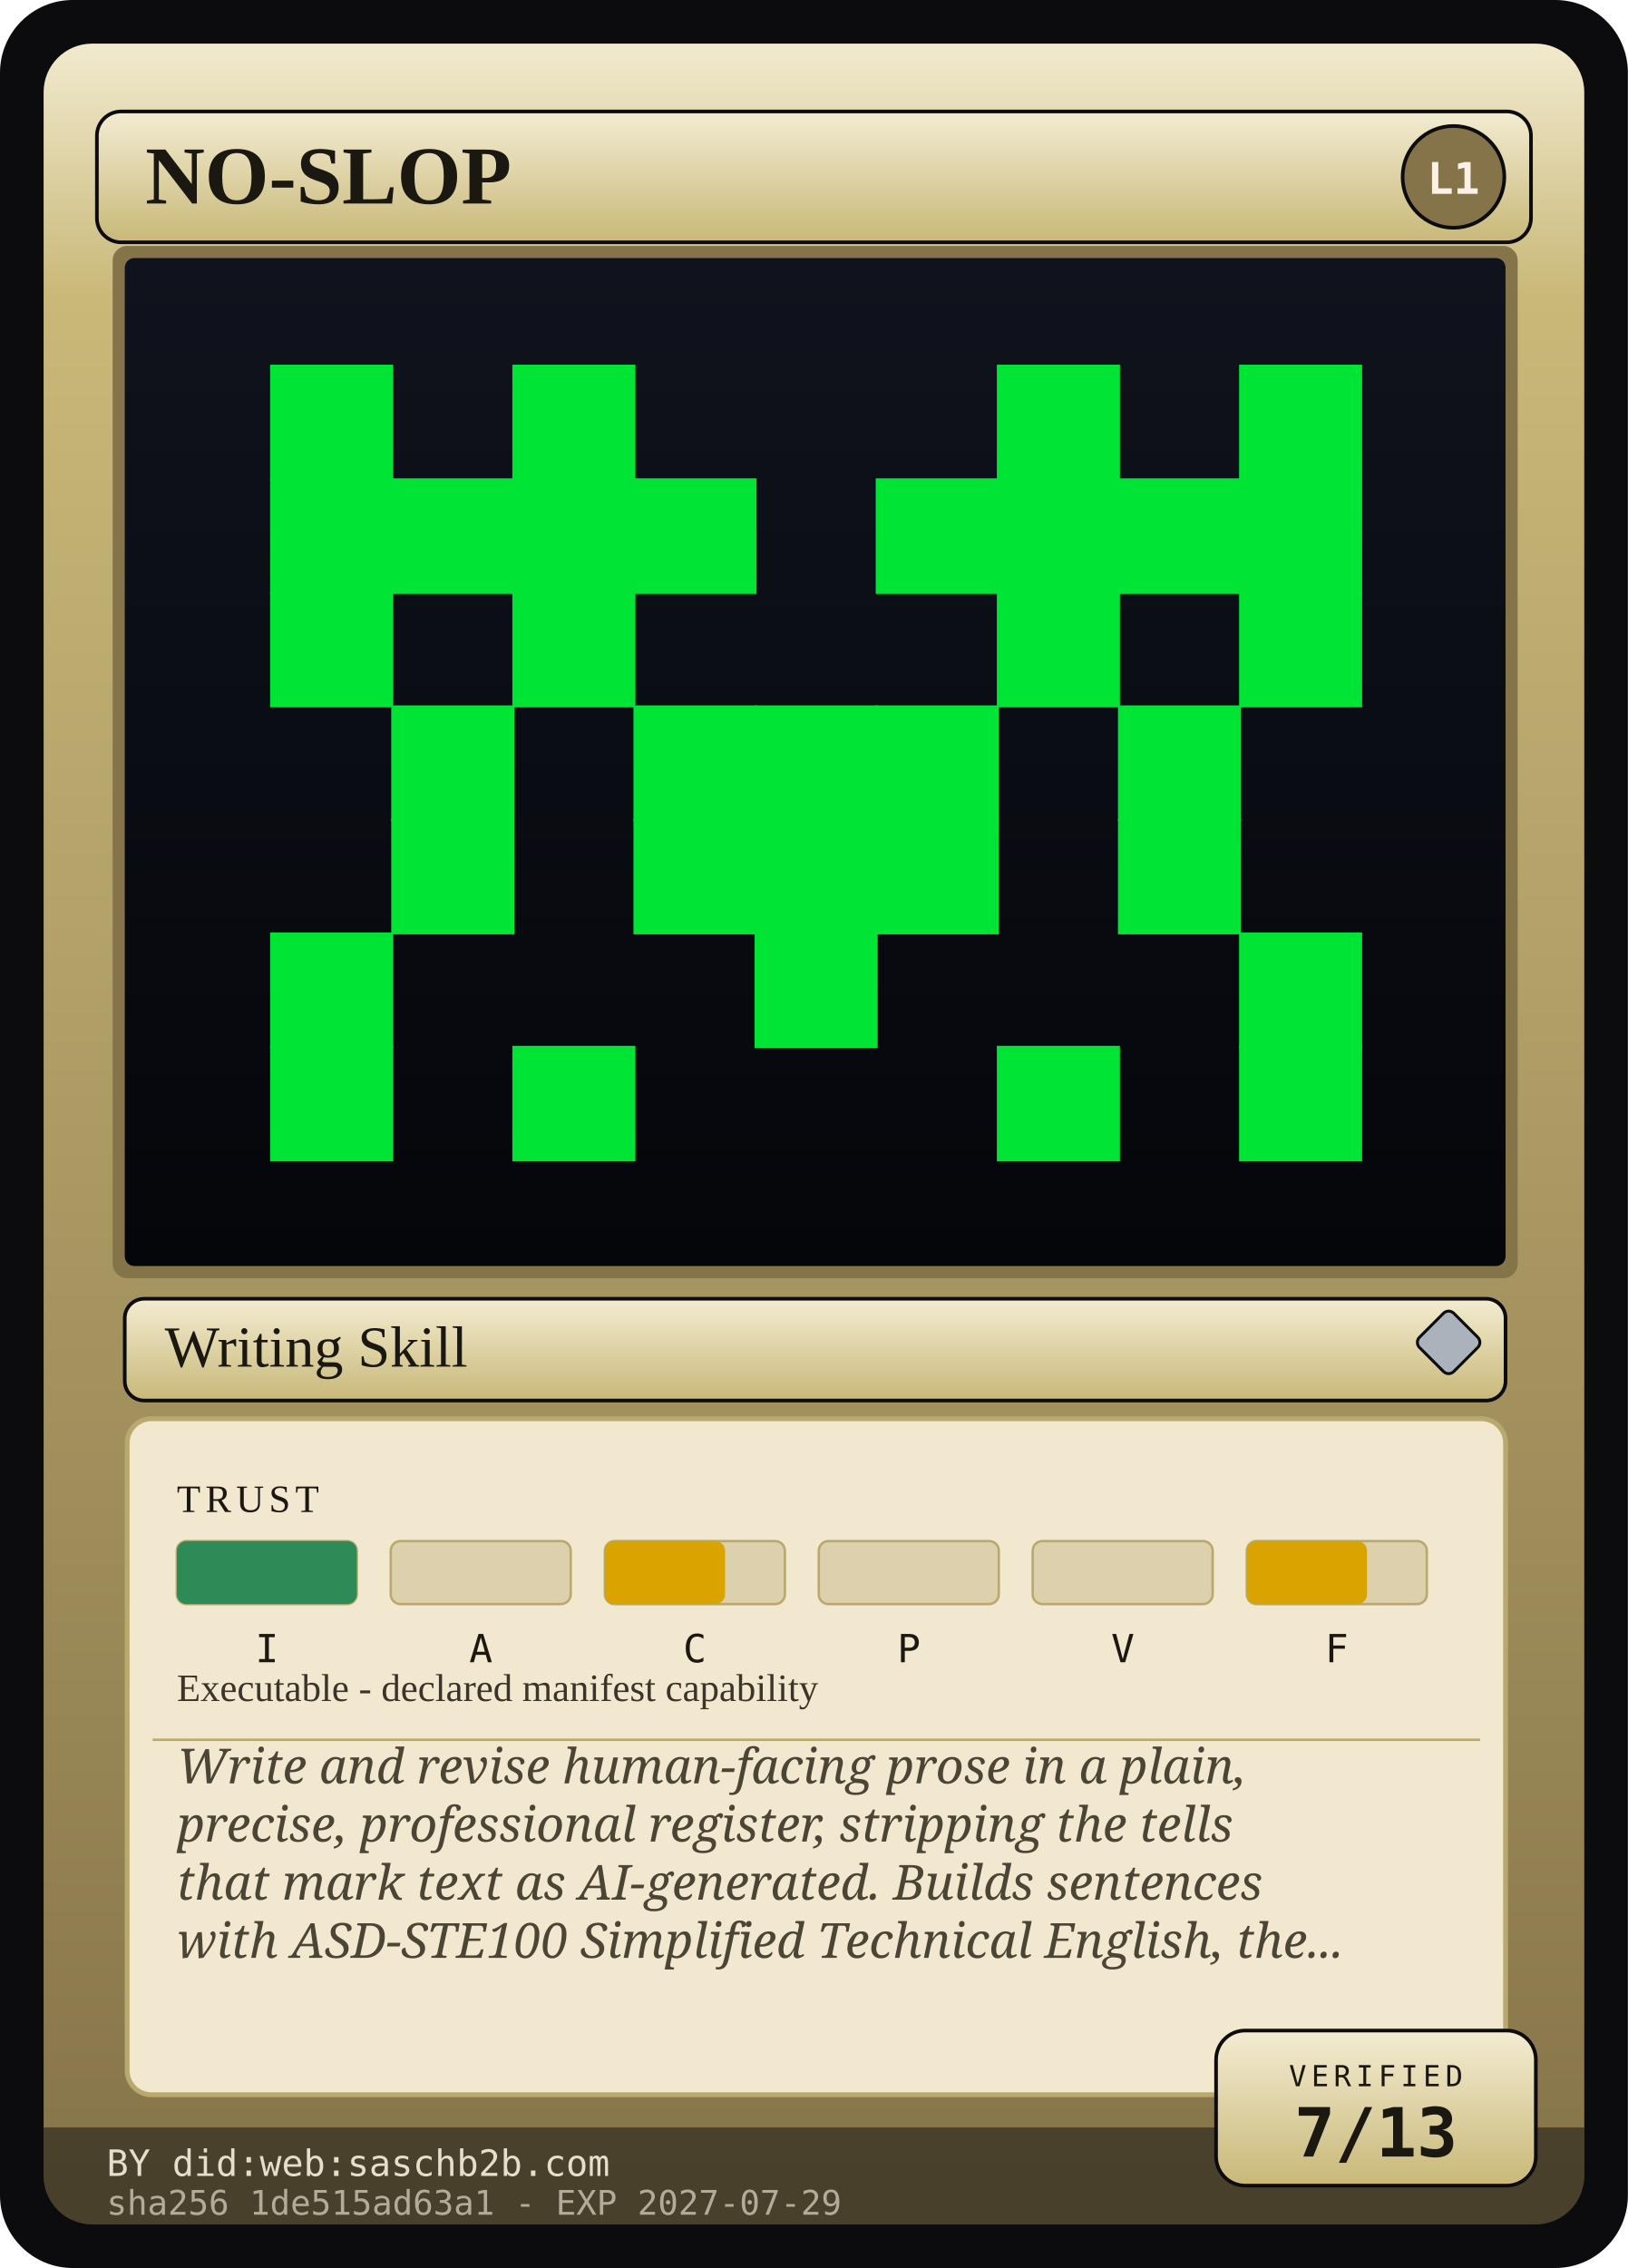
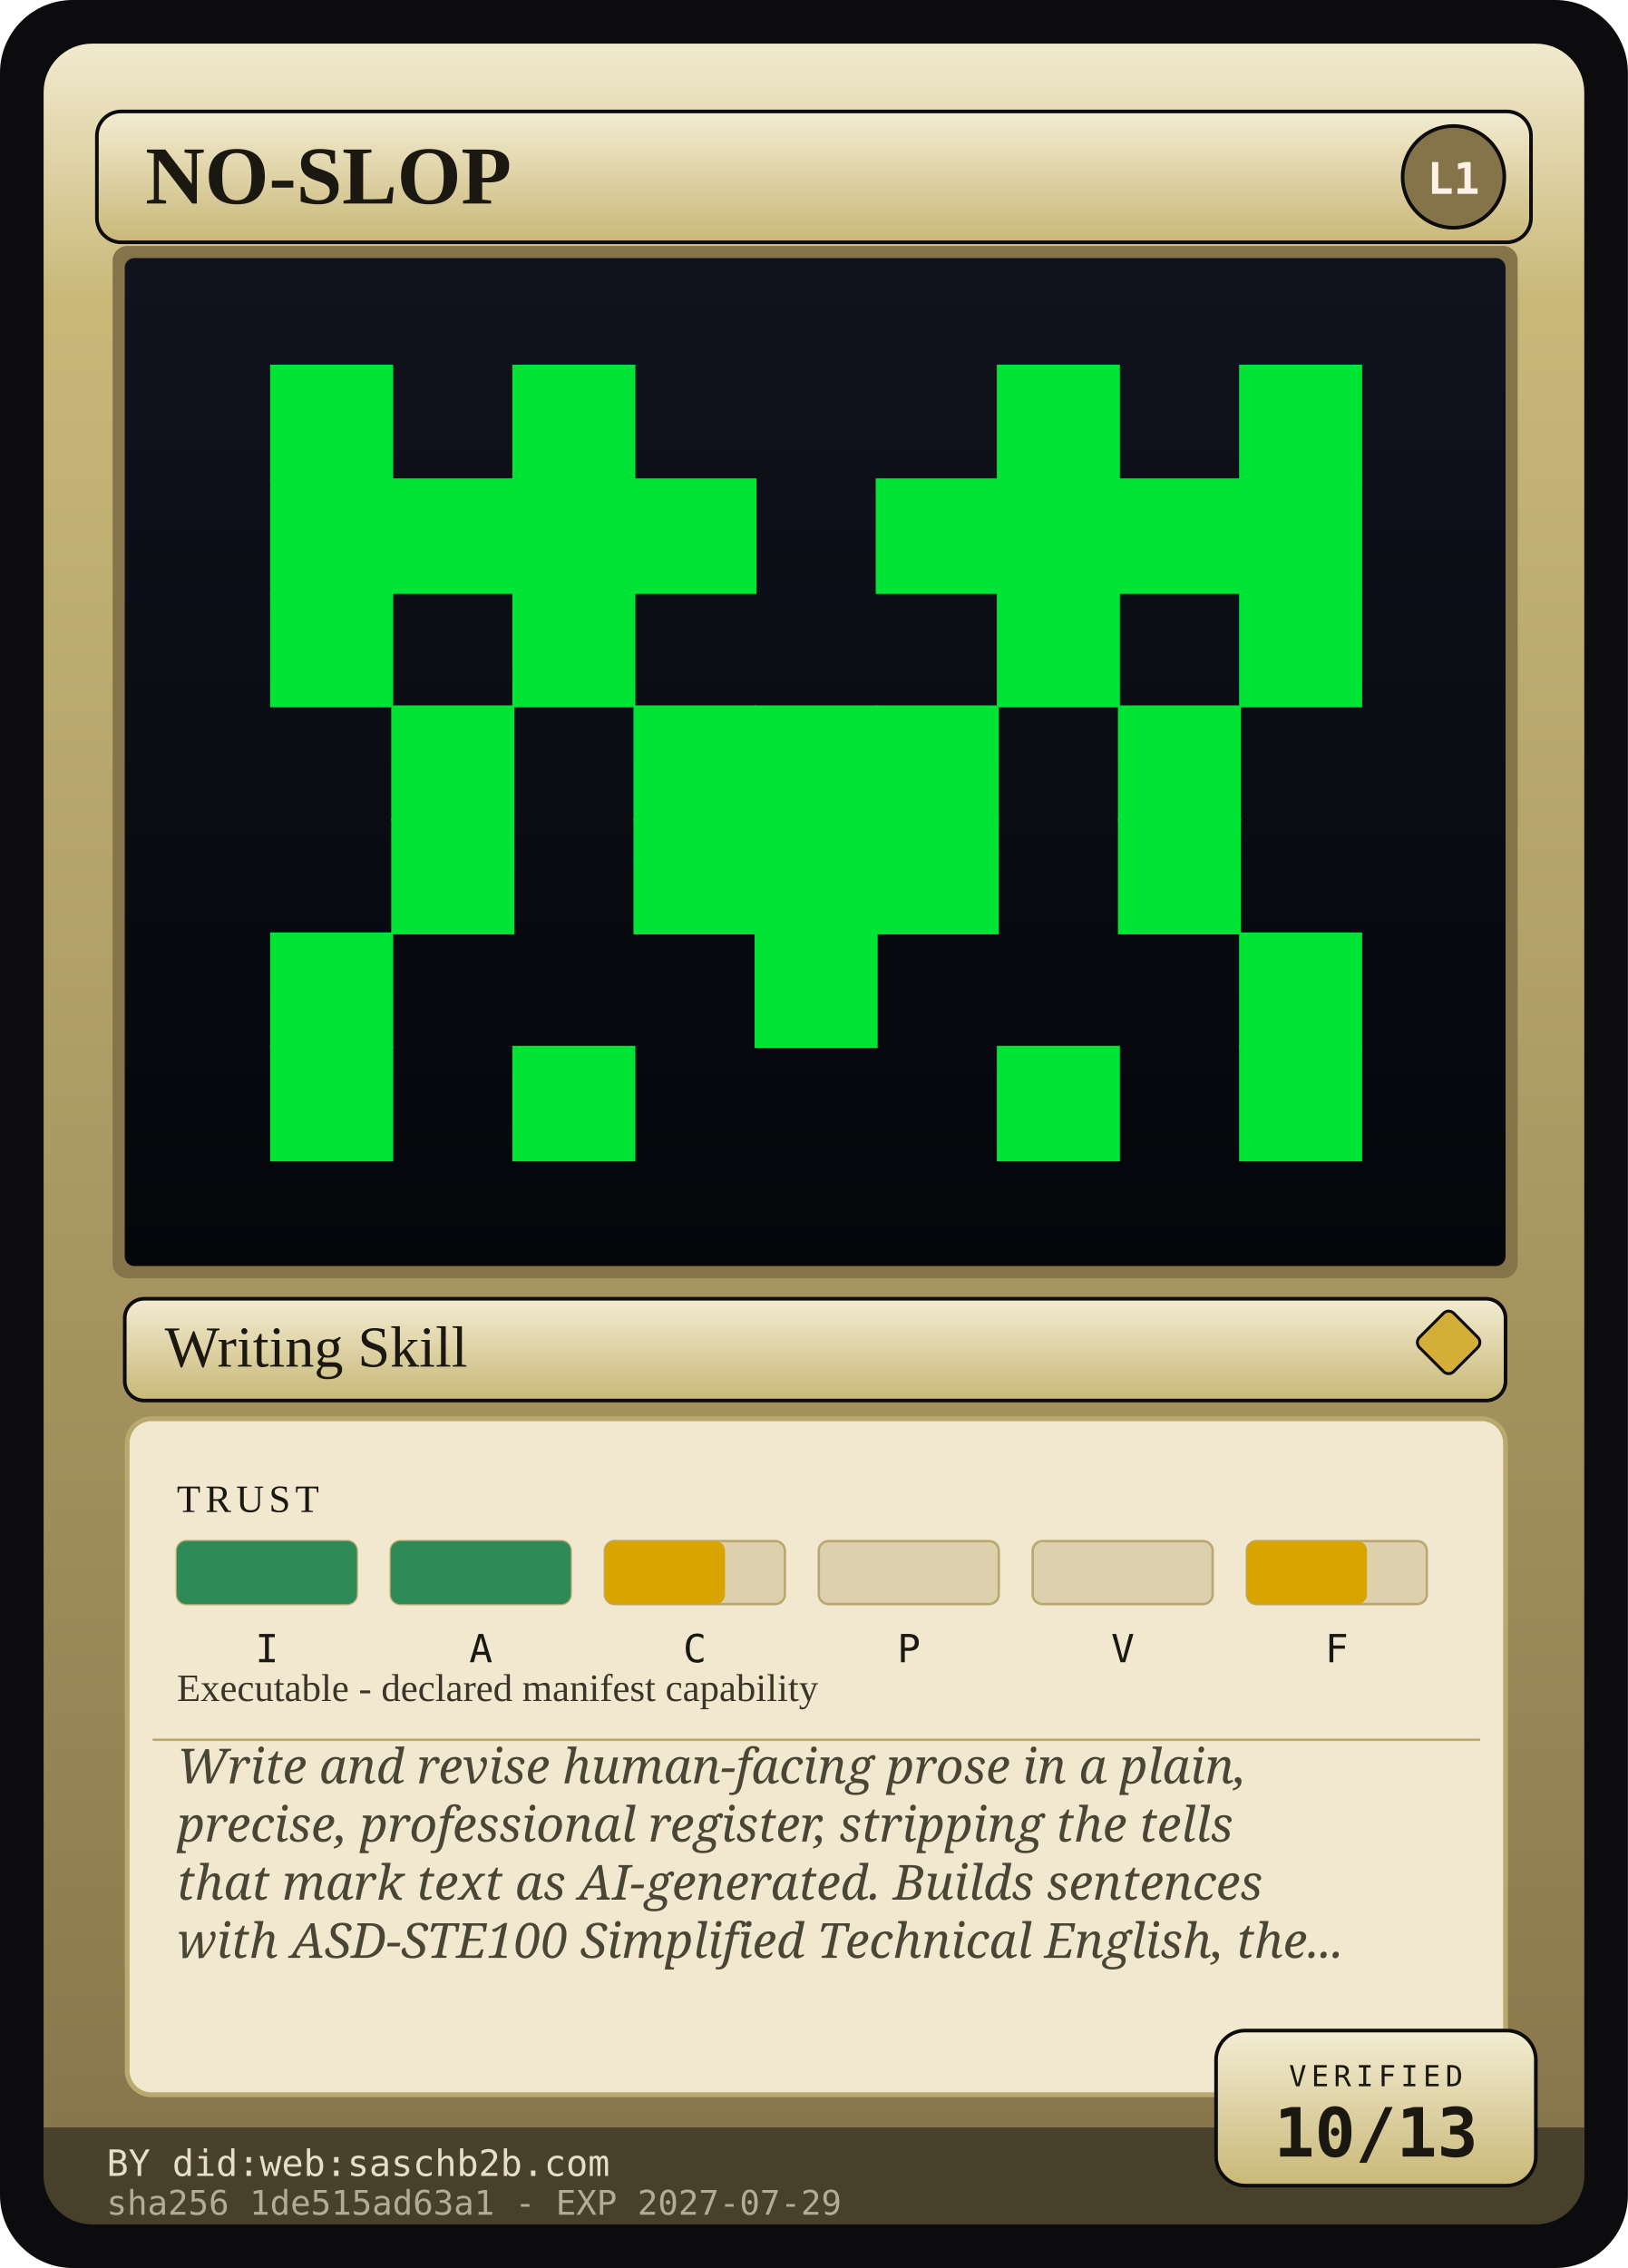
<svg xmlns="http://www.w3.org/2000/svg" width="672" height="936" viewBox="0 0 672 936" font-family="Georgia,'Times New Roman',serif">
  <defs>
    <linearGradient id="frame" x1="0" y1="0" x2="0" y2="1">
      <stop offset="0" stop-color="#f3ecd2" />
      <stop offset="0.12" stop-color="#c9b878" />
      <stop offset="1" stop-color="#857349" />
    </linearGradient>
    <linearGradient id="plate" x1="0" y1="0" x2="0" y2="1">
      <stop offset="0" stop-color="#f3ecd2" />
      <stop offset="1" stop-color="#c9b878" />
    </linearGradient>
    <linearGradient id="art" x1="0" y1="0" x2="0" y2="1">
      <stop offset="0" stop-color="#10131d" />
      <stop offset="1" stop-color="#05060a" />
    </linearGradient>
    <clipPath id="scr">
      <rect x="51.5" y="106.5" width="570" height="416" rx="4" />
    </clipPath>
  </defs>
  <rect x="0" y="0" width="672" height="936" rx="30" fill="#0c0b0e" />
  <rect x="18" y="18" width="636" height="900" rx="20" fill="url(#frame)" />
  <rect x="40" y="46" width="592" height="54" rx="10" fill="url(#plate)" stroke="#0c0b0e" stroke-width="1.5" />
  <text x="60" y="84" font-size="34" font-weight="bold" fill="#1b1812">NO-SLOP</text>
  <circle cx="600" cy="73" r="21" fill="#857349" stroke="#0c0b0e" stroke-width="1.5" />
  <text x="600" y="80" font-size="18" font-weight="bold" fill="#fff1e8" text-anchor="middle" font-family="ui-monospace,monospace">L1</text>
  <rect x="46.5" y="101.5" width="580" height="426" rx="6" fill="#857349" />
  <g clip-path="url(#scr)">
    <rect x="51.5" y="106.5" width="570" height="416" fill="url(#art)" />
    <rect x="111.5" y="150.5" width="50.8" height="47.7" fill="#00e436" />
    <rect x="511.5" y="150.5" width="50.8" height="47.7" fill="#00e436" />
    <rect x="211.5" y="150.5" width="50.8" height="47.7" fill="#00e436" />
    <rect x="411.5" y="150.5" width="50.8" height="47.7" fill="#00e436" />
    <rect x="111.5" y="197.4" width="50.8" height="47.7" fill="#00e436" />
    <rect x="511.5" y="197.4" width="50.8" height="47.7" fill="#00e436" />
    <rect x="161.5" y="197.4" width="50.8" height="47.7" fill="#00e436" />
    <rect x="461.5" y="197.4" width="50.8" height="47.7" fill="#00e436" />
    <rect x="211.5" y="197.4" width="50.8" height="47.7" fill="#00e436" />
    <rect x="411.5" y="197.4" width="50.8" height="47.7" fill="#00e436" />
    <rect x="261.5" y="197.4" width="50.8" height="47.7" fill="#00e436" />
    <rect x="361.5" y="197.4" width="50.8" height="47.7" fill="#00e436" />
    <rect x="111.5" y="244.2" width="50.8" height="47.7" fill="#00e436" />
    <rect x="511.5" y="244.2" width="50.8" height="47.7" fill="#00e436" />
    <rect x="211.5" y="244.2" width="50.8" height="47.7" fill="#00e436" />
    <rect x="411.5" y="244.2" width="50.8" height="47.7" fill="#00e436" />
    <rect x="161.5" y="291.1" width="50.8" height="47.7" fill="#00e436" />
    <rect x="461.5" y="291.1" width="50.8" height="47.7" fill="#00e436" />
    <rect x="261.5" y="291.1" width="50.8" height="47.7" fill="#00e436" />
    <rect x="361.5" y="291.1" width="50.8" height="47.7" fill="#00e436" />
    <rect x="311.5" y="291.1" width="50.8" height="47.7" fill="#00e436" />
    <rect x="161.5" y="337.9" width="50.8" height="47.7" fill="#00e436" />
    <rect x="461.5" y="337.9" width="50.8" height="47.7" fill="#00e436" />
    <rect x="261.5" y="337.9" width="50.8" height="47.7" fill="#00e436" />
    <rect x="361.5" y="337.9" width="50.8" height="47.7" fill="#00e436" />
    <rect x="311.5" y="337.9" width="50.8" height="47.7" fill="#00e436" />
    <rect x="111.5" y="384.8" width="50.8" height="47.7" fill="#00e436" />
    <rect x="511.5" y="384.8" width="50.8" height="47.7" fill="#00e436" />
    <rect x="311.5" y="384.8" width="50.8" height="47.7" fill="#00e436" />
    <rect x="111.5" y="431.6" width="50.8" height="47.7" fill="#00e436" />
    <rect x="511.5" y="431.6" width="50.8" height="47.7" fill="#00e436" />
    <rect x="211.5" y="431.6" width="50.8" height="47.7" fill="#00e436" />
    <rect x="411.5" y="431.6" width="50.8" height="47.7" fill="#00e436" />
  </g>
  <rect x="51.5" y="536" width="570" height="42" rx="8" fill="url(#plate)" stroke="#0c0b0e" stroke-width="1.5" />
  <text x="68" y="564" font-size="24" fill="#1b1812">Writing Skill</text>
-   <rect x="588" y="544" width="20" height="20" rx="3" transform="rotate(45 598 554)" fill="#aab2bb" stroke="#0c0b0e" stroke-width="1.2" />
+   <rect x="588" y="544" width="20" height="20" rx="3" transform="rotate(45 598 554)" fill="#d4af37" stroke="#0c0b0e" stroke-width="1.2" />
  <rect x="52.5" y="585.5" width="569" height="279" rx="10" fill="#f1e8cf" stroke="#b9a96e" stroke-width="2" />
  <text x="73" y="624" font-size="16" letter-spacing="2" fill="#1b1812">TRUST</text>
  <rect x="73.0" y="636" width="74.3" height="26" rx="4" fill="#ddd0ad" stroke="#b9a96e" stroke-width="1" />
  <rect x="73.0" y="636" width="74.3" height="26" rx="4" fill="#2e8b57" />
  <text x="110.2" y="686" font-size="16" fill="#1b1812" text-anchor="middle" font-family="ui-monospace,monospace">I</text>
  <rect x="161.3" y="636" width="74.3" height="26" rx="4" fill="#ddd0ad" stroke="#b9a96e" stroke-width="1" />
-   <rect x="161.3" y="636" width="0.0" height="26" rx="4" fill="#8a8378" />
+   <rect x="161.3" y="636" width="74.3" height="26" rx="4" fill="#2e8b57" />
  <text x="198.5" y="686" font-size="16" fill="#1b1812" text-anchor="middle" font-family="ui-monospace,monospace">A</text>
  <rect x="249.7" y="636" width="74.3" height="26" rx="4" fill="#ddd0ad" stroke="#b9a96e" stroke-width="1" />
  <rect x="249.7" y="636" width="49.6" height="26" rx="4" fill="#d9a300" />
  <text x="286.8" y="686" font-size="16" fill="#1b1812" text-anchor="middle" font-family="ui-monospace,monospace">C</text>
  <rect x="338.0" y="636" width="74.3" height="26" rx="4" fill="#ddd0ad" stroke="#b9a96e" stroke-width="1" />
  <rect x="338.0" y="636" width="0.0" height="26" rx="4" fill="#8a8378" />
  <text x="375.2" y="686" font-size="16" fill="#1b1812" text-anchor="middle" font-family="ui-monospace,monospace">P</text>
  <rect x="426.3" y="636" width="74.3" height="26" rx="4" fill="#ddd0ad" stroke="#b9a96e" stroke-width="1" />
  <rect x="426.3" y="636" width="0.0" height="26" rx="4" fill="#8a8378" />
  <text x="463.5" y="686" font-size="16" fill="#1b1812" text-anchor="middle" font-family="ui-monospace,monospace">V</text>
  <rect x="514.7" y="636" width="74.3" height="26" rx="4" fill="#ddd0ad" stroke="#b9a96e" stroke-width="1" />
  <rect x="514.7" y="636" width="49.6" height="26" rx="4" fill="#d9a300" />
  <text x="551.8" y="686" font-size="16" fill="#1b1812" text-anchor="middle" font-family="ui-monospace,monospace">F</text>
  <text x="73" y="702" font-size="16" fill="#3a3528">Executable - declared manifest capability</text>
  <line x1="63" y1="718" x2="611" y2="718" stroke="#b9a96e" stroke-width="1" />
  <text x="73" y="736" font-size="20" font-style="italic" fill="#4a4534" font-family="Georgia,serif">Write and revise human-facing prose in a plain,</text>
  <text x="73" y="760" font-size="20" font-style="italic" fill="#4a4534" font-family="Georgia,serif">precise, professional register, stripping the tells</text>
  <text x="73" y="784" font-size="20" font-style="italic" fill="#4a4534" font-family="Georgia,serif">that mark text as AI-generated. Builds sentences</text>
  <text x="73" y="808" font-size="20" font-style="italic" fill="#4a4534" font-family="Georgia,serif">with ASD-STE100 Simplified Technical English, the...</text>
  <rect x="18" y="878" width="636" height="40" fill="#0c0b0e" opacity="0.5" />
  <text x="44" y="898" font-size="15" fill="#e6ddca" font-family="ui-monospace,monospace">BY did:web:saschb2b.com</text>
  <text x="44" y="914" font-size="14" fill="#b3ab98" font-family="ui-monospace,monospace">sha256 1de515ad63a1 - EXP 2027-07-29</text>
  <rect x="502" y="838" width="132" height="64" rx="12" fill="url(#plate)" stroke="#0c0b0e" stroke-width="1.5" />
  <text x="568" y="861" font-size="12" letter-spacing="2" fill="#1b1812" text-anchor="middle" font-family="ui-monospace,monospace">VERIFIED</text>
-   <text x="568" y="890" font-size="28" font-weight="bold" fill="#1b1812" text-anchor="middle" font-family="ui-monospace,monospace">7/13</text>
+   <text x="568" y="890" font-size="28" font-weight="bold" fill="#1b1812" text-anchor="middle" font-family="ui-monospace,monospace">10/13</text>
</svg>
